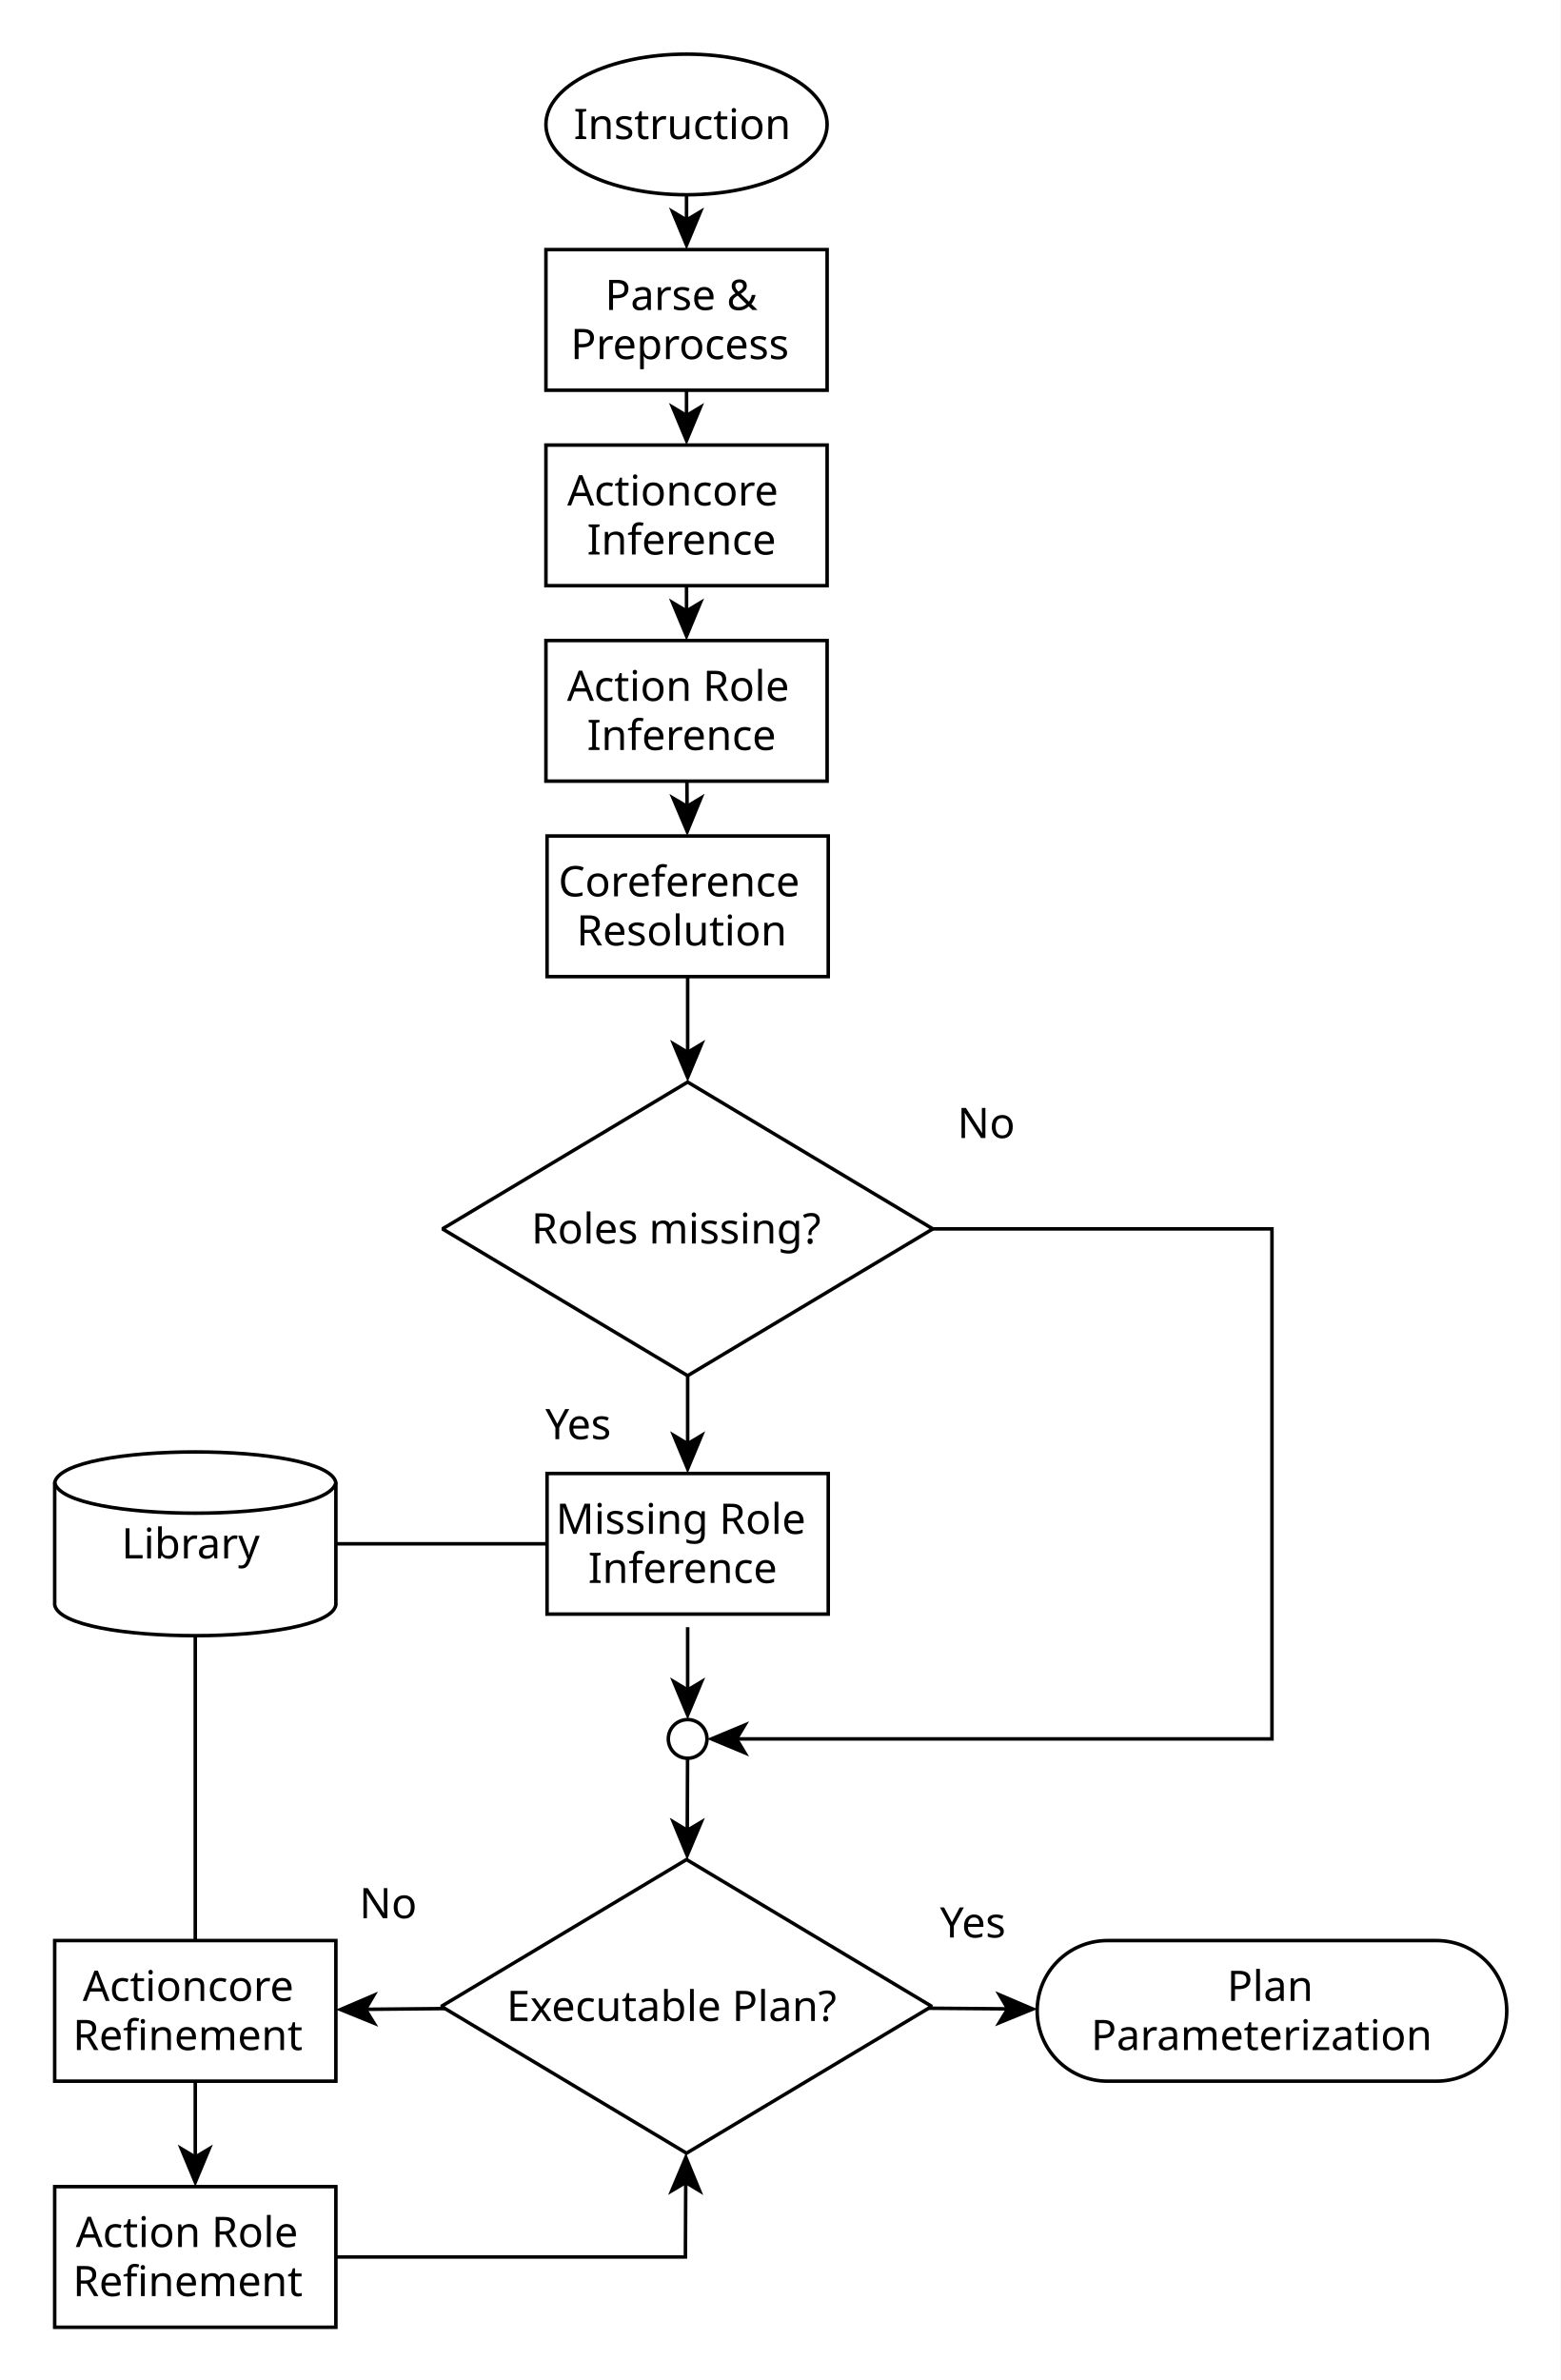
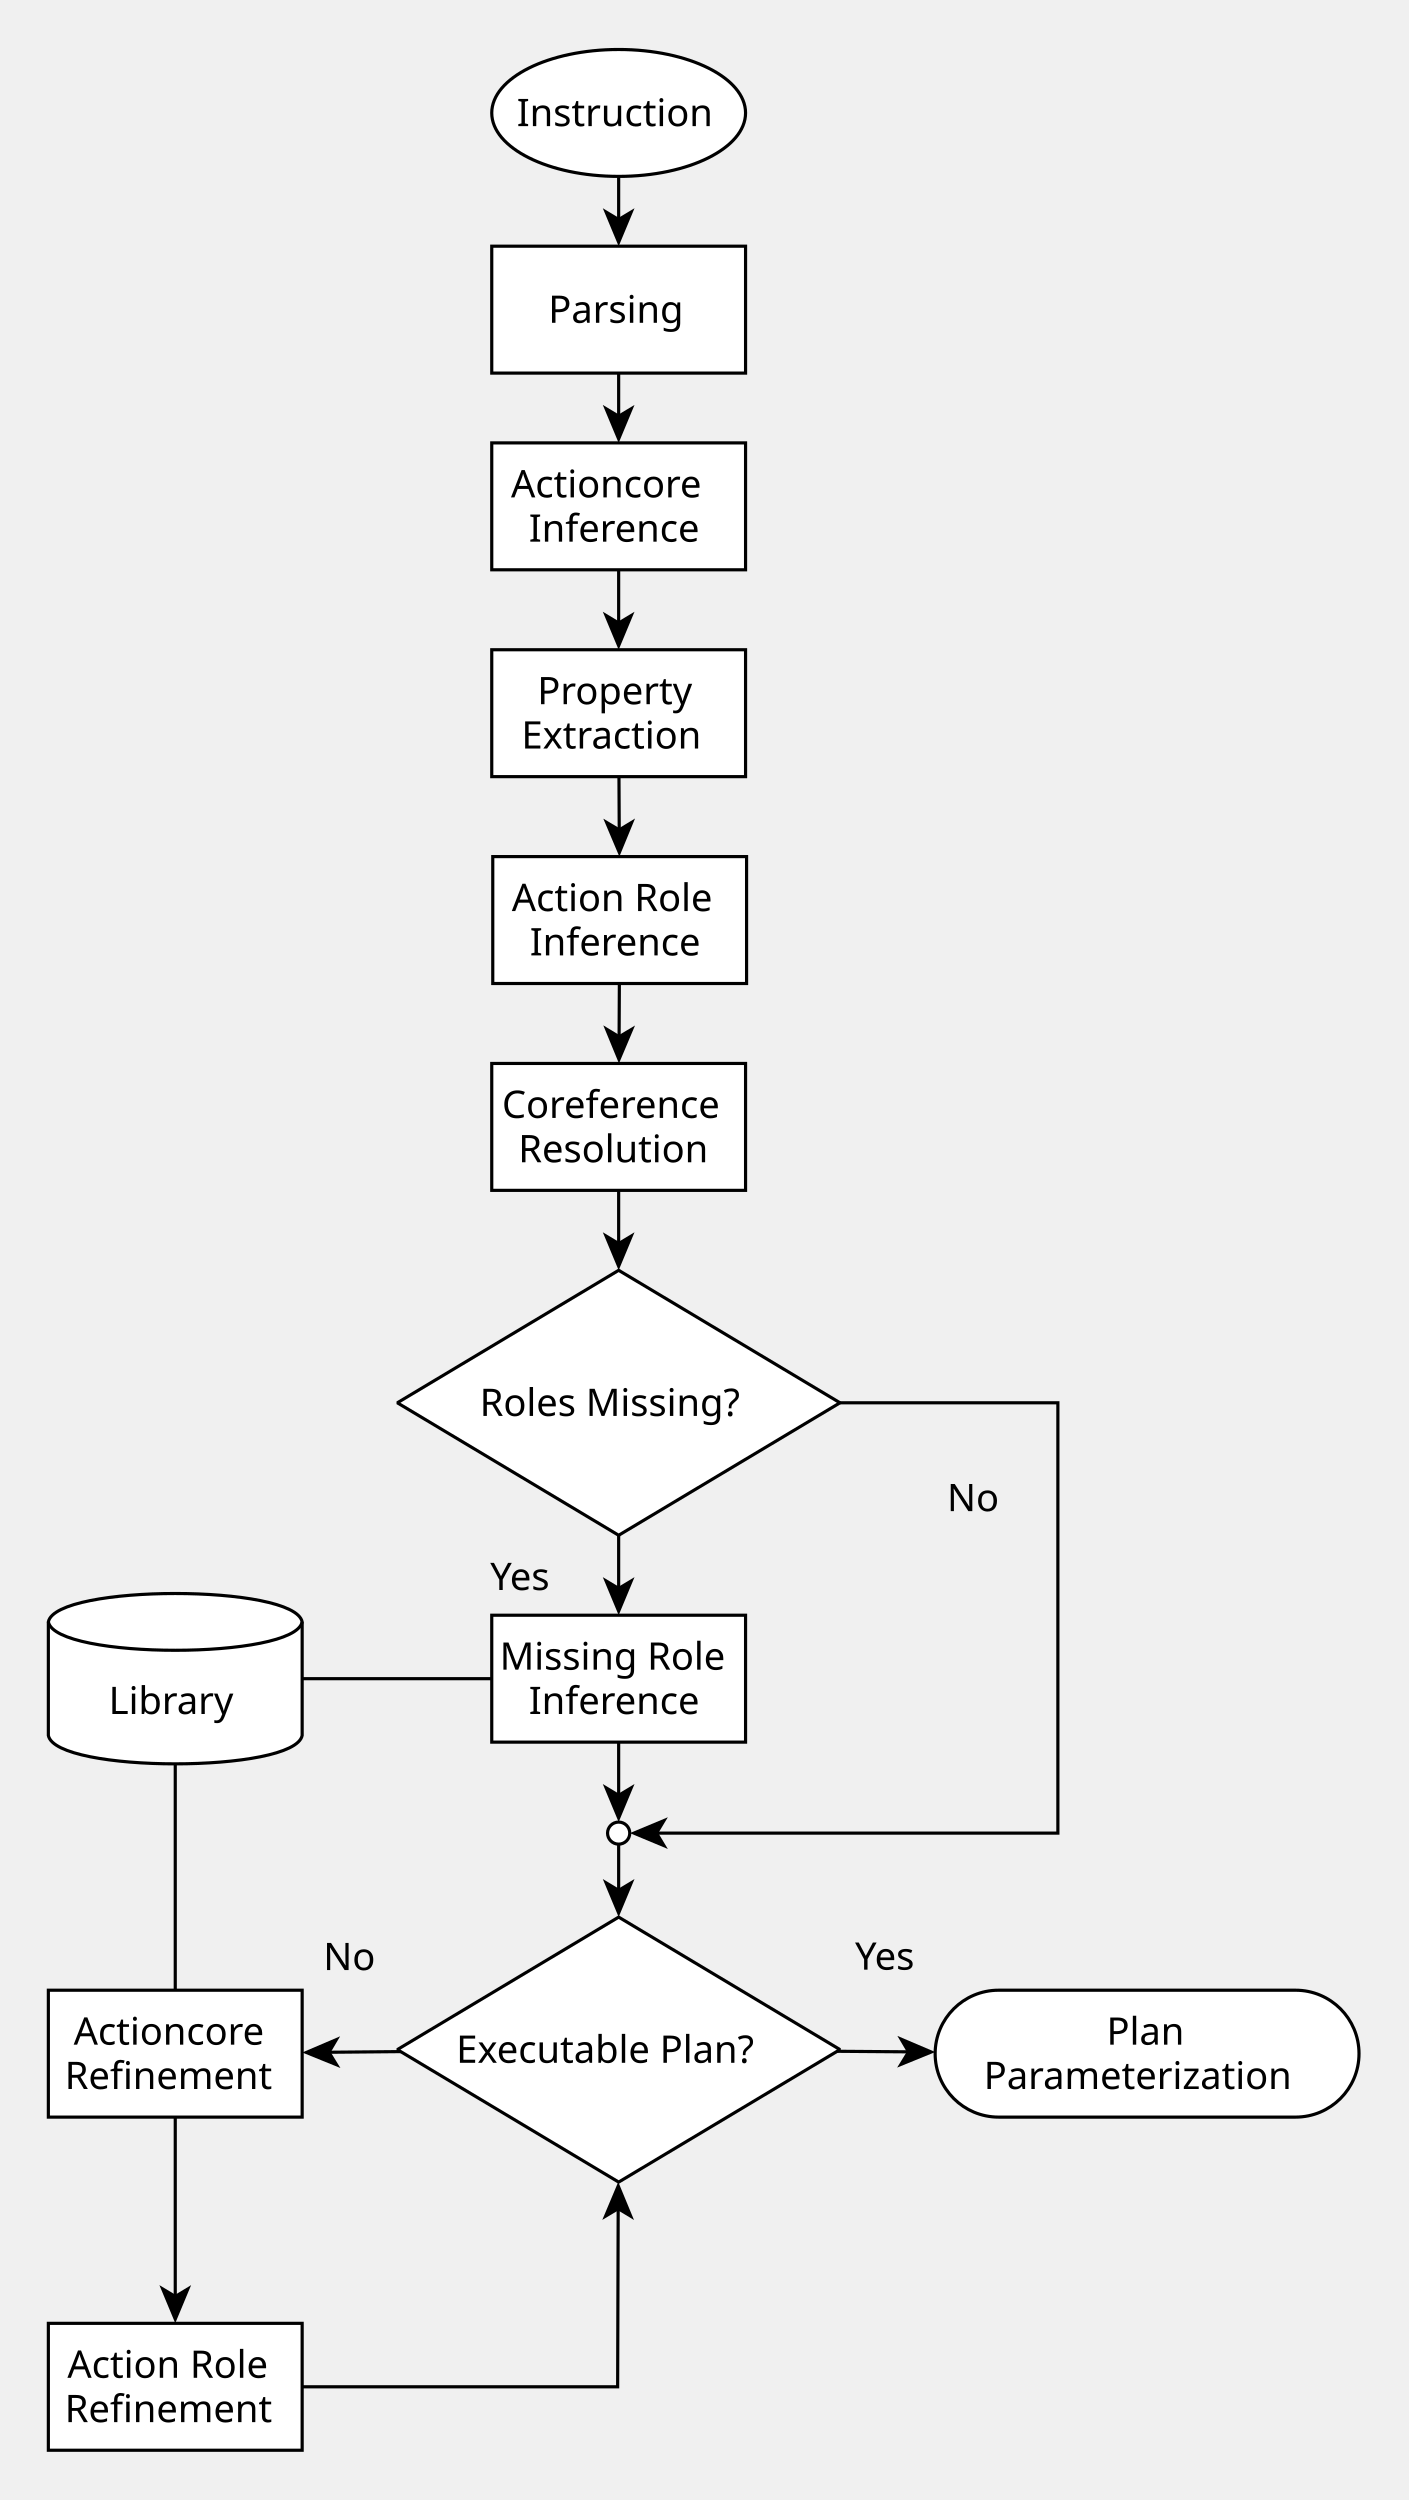
- <svg xmlns="http://www.w3.org/2000/svg" fill-opacity="1" color-rendering="auto" color-interpolation="auto" text-rendering="auto" stroke="black" stroke-linecap="square" width="444" stroke-miterlimit="10" shape-rendering="auto" stroke-opacity="1" fill="black" stroke-dasharray="none" font-weight="normal" stroke-width="1" height="677" font-family="'Dialog'" font-style="normal" stroke-linejoin="miter" font-size="12" stroke-dashoffset="0" image-rendering="auto">
+ <svg xmlns="http://www.w3.org/2000/svg" fill-opacity="1" color-rendering="auto" color-interpolation="auto" text-rendering="auto" stroke="black" stroke-linecap="square" width="100%" height="100%" viewBox="0 0 444 788" stroke-miterlimit="10" shape-rendering="auto" stroke-opacity="1" fill="black" stroke-dasharray="none" font-weight="normal" stroke-width="1" font-family="'Dialog'" font-style="normal" stroke-linejoin="miter" font-size="12" stroke-dashoffset="0" image-rendering="auto">
  <defs id="genericDefs" />
  <g>
    <defs id="defs1">
      <clipPath clipPathUnits="userSpaceOnUse" id="clipPath1">
-         <path d="M0 0 L444 0 L444 677 L0 677 L0 0 Z" />
+         <path d="M0 0 L444 0 L444 788 L0 788 L0 0 Z" />
      </clipPath>
      <clipPath clipPathUnits="userSpaceOnUse" id="clipPath2">
-         <path d="M573 -88 L1017 -88 L1017 589 L573 589 L573 -88 Z" />
+         <path d="M573 -98 L1017 -98 L1017 690 L573 690 L573 -98 Z" />
      </clipPath>
    </defs>
-     <g fill="white" transform="translate(-573,88)" stroke="white">
-       <rect x="573" width="444" height="677" y="-88" clip-path="url(#clipPath2)" stroke="none" />
+     <g fill="none" fill-opacity=".5" text-rendering="geometricPrecision" shape-rendering="geometricPrecision" transform="translate(-573,98)" stroke="white">
+       <rect x="573" width="444" height="788" y="-98" clip-path="url(#clipPath2)" stroke="none" />
    </g>
-     <g fill="white" stroke-miterlimit="1.45" transform="matrix(1,0,0,1,-573,88)" stroke-linecap="butt" stroke="white">
-       <ellipse rx="40" ry="20" clip-path="url(#clipPath2)" cx="768.32" cy="-52.6" stroke="none" />
-       <ellipse clip-path="url(#clipPath2)" fill="none" rx="40" cx="768.32" ry="20" cy="-52.6" stroke="black" />
-       <text x="736.208" y="-48.446" clip-path="url(#clipPath2)" fill="black" font-family="sans-serif" stroke="none" xml:space="preserve">Instruction</text>
+     <g fill="white" text-rendering="geometricPrecision" shape-rendering="geometricPrecision" transform="matrix(1,0,0,1,-573,98)" stroke="white">
+       <ellipse rx="40" ry="20" clip-path="url(#clipPath2)" cx="768" cy="-62.4" stroke="none" />
    </g>
-     <g fill="white" stroke-miterlimit="1.45" transform="matrix(1,0,0,1,-573,88)" stroke-linecap="butt" stroke="white">
-       <path d="M728.32 -17 L808.32 -17 L808.32 23 L728.32 23 Z" stroke="none" clip-path="url(#clipPath2)" />
-       <path fill="none" d="M728.32 -17 L808.32 -17 L808.32 23 L728.32 23 Z" clip-path="url(#clipPath2)" stroke="black" />
-       <text x="745.155" y="0.17" clip-path="url(#clipPath2)" fill="black" font-family="sans-serif" stroke="none" xml:space="preserve">Parse &amp;</text>
-       <text x="735.355" y="14.139" clip-path="url(#clipPath2)" fill="black" font-family="sans-serif" stroke="none" xml:space="preserve">Preprocess</text>
+     <g text-rendering="geometricPrecision" stroke-miterlimit="1.45" shape-rendering="geometricPrecision" transform="matrix(1,0,0,1,-573,98)" stroke-linecap="butt">
+       <ellipse id="init" rx="40" fill="none" ry="20" clip-path="url(#clipPath2)" cx="768" cy="-62.4" />
+       <text x="735.888" xml:space="preserve" y="-58.246" clip-path="url(#clipPath2)" font-family="sans-serif" stroke="none">Instruction</text>
    </g>
-     <g fill="white" stroke-miterlimit="1.45" transform="matrix(1,0,0,1,-573,88)" stroke-linecap="butt" stroke="white">
-       <path d="M728.32 38.6 L808.32 38.6 L808.32 78.6 L728.32 78.6 Z" stroke="none" clip-path="url(#clipPath2)" />
-       <path fill="none" d="M728.32 38.6 L808.32 38.6 L808.32 78.6 L728.32 78.6 Z" clip-path="url(#clipPath2)" stroke="black" />
-       <text x="734.388" y="55.77" clip-path="url(#clipPath2)" fill="black" font-family="sans-serif" stroke="none" xml:space="preserve">Actioncore </text>
-       <text x="739.993" y="69.739" clip-path="url(#clipPath2)" fill="black" font-family="sans-serif" stroke="none" xml:space="preserve">Inference</text>
+     <g fill="white" text-rendering="geometricPrecision" shape-rendering="geometricPrecision" transform="matrix(1,0,0,1,-573,98)" stroke="white">
+       <path d="M728 -20.4 L808 -20.4 L808 19.6 L728 19.6 Z" stroke="none" clip-path="url(#clipPath2)" />
    </g>
-     <g fill="white" stroke-miterlimit="1.45" transform="matrix(1,0,0,1,-573,88)" stroke-linecap="butt" stroke="white">
-       <path d="M728.32 94.2 L808.32 94.2 L808.32 134.2 L728.32 134.2 Z" stroke="none" clip-path="url(#clipPath2)" />
-       <path fill="none" d="M728.32 94.2 L808.32 94.2 L808.32 134.2 L728.32 134.2 Z" clip-path="url(#clipPath2)" stroke="black" />
-       <text x="734.318" y="111.37" clip-path="url(#clipPath2)" fill="black" font-family="sans-serif" stroke="none" xml:space="preserve">Action Role</text>
-       <text x="739.993" y="125.339" clip-path="url(#clipPath2)" fill="black" font-family="sans-serif" stroke="none" xml:space="preserve">Inference</text>
+     <g text-rendering="geometricPrecision" stroke-miterlimit="1.45" shape-rendering="geometricPrecision" transform="matrix(1,0,0,1,-573,98)" stroke-linecap="butt">
+       <path id="nl_parsing" fill="none" d="M728 -20.4 L808 -20.4 L808 19.6 L728 19.6 Z" clip-path="url(#clipPath2)" />
+       <text x="745.834" xml:space="preserve" y="3.754" clip-path="url(#clipPath2)" font-family="sans-serif" stroke="none">Parsing</text>
    </g>
-     <g fill="white" stroke-miterlimit="1.45" transform="matrix(1,0,0,1,-573,88)" stroke-linecap="butt" stroke="white">
-       <path d="M768.32 440.96 L838.08 482.72 L768.32 524.48 L698.56 482.72 Z" stroke="none" clip-path="url(#clipPath2)" />
-       <path fill="none" d="M768.32 440.96 L838.08 482.72 L768.32 524.48 L698.56 482.72 Z" clip-path="url(#clipPath2)" stroke="black" />
-       <text x="717.133" y="486.874" clip-path="url(#clipPath2)" fill="black" font-family="sans-serif" stroke="none" xml:space="preserve">Executable Plan?</text>
+     <g fill="white" text-rendering="geometricPrecision" shape-rendering="geometricPrecision" transform="matrix(1,0,0,1,-573,98)" stroke="white">
+       <path d="M728 41.6 L808 41.6 L808 81.6 L728 81.6 Z" stroke="none" clip-path="url(#clipPath2)" />
    </g>
-     <g fill="white" stroke-miterlimit="1.45" transform="matrix(1,0,0,1,-573,88)" stroke-linecap="butt" stroke="white">
-       <rect x="868.08" y="464" clip-path="url(#clipPath2)" width="133.6" rx="20" ry="20" height="40" stroke="none" />
-       <rect x="868.08" y="464" clip-path="url(#clipPath2)" fill="none" width="133.6" rx="20" ry="20" height="40" stroke="black" />
-       <text x="922.115" y="481.17" clip-path="url(#clipPath2)" fill="black" font-family="sans-serif" stroke="none" xml:space="preserve">Plan</text>
-       <text x="883.408" y="495.139" clip-path="url(#clipPath2)" fill="black" font-family="sans-serif" stroke="none" xml:space="preserve">Parameterization</text>
+     <g text-rendering="geometricPrecision" stroke-miterlimit="1.45" shape-rendering="geometricPrecision" transform="matrix(1,0,0,1,-573,98)" stroke-linecap="butt">
+       <path id="ac_recognition" fill="none" d="M728 41.6 L808 41.6 L808 81.6 L728 81.6 Z" clip-path="url(#clipPath2)" />
+       <text x="734.068" xml:space="preserve" y="58.77" clip-path="url(#clipPath2)" font-family="sans-serif" stroke="none">Actioncore </text>
+       <text x="739.673" xml:space="preserve" y="72.739" clip-path="url(#clipPath2)" font-family="sans-serif" stroke="none">Inference</text>
    </g>
-     <g fill="white" stroke-miterlimit="1.45" transform="matrix(1,0,0,1,-573,88)" stroke-linecap="butt" stroke="white">
-       <path d="M588.56 464 L668.56 464 L668.56 504 L588.56 504 Z" stroke="none" clip-path="url(#clipPath2)" />
-       <path fill="none" d="M588.56 464 L668.56 464 L668.56 504 L588.56 504 Z" clip-path="url(#clipPath2)" stroke="black" />
-       <text x="596.536" y="481.17" clip-path="url(#clipPath2)" fill="black" font-family="sans-serif" stroke="none" xml:space="preserve">Actioncore</text>
-       <text x="593.735" y="495.139" clip-path="url(#clipPath2)" fill="black" font-family="sans-serif" stroke="none" xml:space="preserve">Refinement</text>
+     <g fill="white" text-rendering="geometricPrecision" shape-rendering="geometricPrecision" transform="matrix(1,0,0,1,-573,98)" stroke="white">
+       <path d="M728.32 172 L808.32 172 L808.32 212 L728.32 212 Z" stroke="none" clip-path="url(#clipPath2)" />
    </g>
-     <g fill="white" stroke-miterlimit="1.45" transform="matrix(1,0,0,1,-573,88)" stroke-linecap="butt" stroke="white">
-       <path d="M588.56 534 L668.56 534 L668.56 574 L588.56 574 Z" stroke="none" clip-path="url(#clipPath2)" />
-       <path fill="none" d="M588.56 534 L668.56 534 L668.56 574 L588.56 574 Z" clip-path="url(#clipPath2)" stroke="black" />
-       <text x="594.558" y="551.17" clip-path="url(#clipPath2)" fill="black" font-family="sans-serif" stroke="none" xml:space="preserve">Action Role</text>
-       <text x="593.735" y="565.139" clip-path="url(#clipPath2)" fill="black" font-family="sans-serif" stroke="none" xml:space="preserve">Refinement</text>
+     <g text-rendering="geometricPrecision" stroke-miterlimit="1.45" shape-rendering="geometricPrecision" transform="matrix(1,0,0,1,-573,98)" stroke-linecap="butt">
+       <path id="senses_and_roles" fill="none" d="M728.32 172 L808.32 172 L808.32 212 L728.32 212 Z" clip-path="url(#clipPath2)" />
+       <text x="734.318" xml:space="preserve" y="189.17" clip-path="url(#clipPath2)" font-family="sans-serif" stroke="none">Action Role</text>
+       <text x="739.993" xml:space="preserve" y="203.139" clip-path="url(#clipPath2)" font-family="sans-serif" stroke="none">Inference</text>
    </g>
-     <g stroke-linecap="butt" transform="matrix(1,0,0,1,-573,88)" stroke-miterlimit="1.45">
-       <path fill="none" d="M588.56 333.718 C590.96 322.103 666.16 322.103 668.56 333.718 L668.56 368.562 C666.16 380.177 590.96 380.177 588.56 368.562 Z" clip-path="url(#clipPath2)" />
-       <path fill="none" d="M668.56 333.718 C666.16 345.333 590.96 345.333 588.56 333.718" clip-path="url(#clipPath2)" />
-       <text x="607.581" xml:space="preserve" y="355.294" clip-path="url(#clipPath2)" font-family="sans-serif" stroke="none">Library</text>
+     <g fill="white" text-rendering="geometricPrecision" shape-rendering="geometricPrecision" transform="matrix(1,0,0,1,-573,98)" stroke="white">
+       <path d="M768 506.275 L837.76 548.035 L768 589.795 L698.24 548.035 Z" stroke="none" clip-path="url(#clipPath2)" />
    </g>
-     <g fill="white" stroke-miterlimit="1.45" transform="matrix(1,0,0,1,-573,88)" stroke-linecap="butt" stroke="white">
-       <path d="M728.64 331.14 L808.64 331.14 L808.64 371.14 L728.64 371.14 Z" stroke="none" clip-path="url(#clipPath2)" />
-       <path fill="none" d="M728.64 331.14 L808.64 331.14 L808.64 371.14 L728.64 371.14 Z" clip-path="url(#clipPath2)" stroke="black" />
-       <text x="731.16" y="348.31" clip-path="url(#clipPath2)" fill="black" font-family="sans-serif" stroke="none" xml:space="preserve">Missing Role</text>
-       <text x="740.313" y="362.279" clip-path="url(#clipPath2)" fill="black" font-family="sans-serif" stroke="none" xml:space="preserve">Inference</text>
+     <g text-rendering="geometricPrecision" stroke-miterlimit="1.45" shape-rendering="geometricPrecision" transform="matrix(1,0,0,1,-573,98)" stroke-linecap="butt">
+       <path id="executable" fill="none" d="M768 506.275 L837.76 548.035 L768 589.795 L698.24 548.035 Z" clip-path="url(#clipPath2)" />
+       <text x="716.812" xml:space="preserve" y="552.19" clip-path="url(#clipPath2)" font-family="sans-serif" stroke="none">Executable Plan?</text>
    </g>
-     <g fill="white" stroke-miterlimit="1.45" transform="matrix(1,0,0,1,-573,88)" stroke-linecap="butt" stroke="white">
-       <path d="M728.64 149.8 L808.64 149.8 L808.64 189.8 L728.64 189.8 Z" stroke="none" clip-path="url(#clipPath2)" />
-       <path fill="none" d="M728.64 149.8 L808.64 149.8 L808.64 189.8 L728.64 189.8 Z" clip-path="url(#clipPath2)" stroke="black" />
-       <text x="731.867" y="166.97" clip-path="url(#clipPath2)" fill="black" font-family="sans-serif" stroke="none" xml:space="preserve">Coreference</text>
-       <text x="737.02" y="180.939" clip-path="url(#clipPath2)" fill="black" font-family="sans-serif" stroke="none" xml:space="preserve">Resolution</text>
+     <g fill="white" text-rendering="geometricPrecision" shape-rendering="geometricPrecision" transform="matrix(1,0,0,1,-573,98)" stroke="white">
+       <rect x="867.76" y="529.315" clip-path="url(#clipPath2)" width="133.6" rx="20" ry="20" height="40" stroke="none" />
    </g>
-     <g fill="white" stroke-miterlimit="1.45" transform="matrix(1,0,0,1,-573,88)" stroke-linecap="butt" stroke="white">
-       <path d="M768.64 219.8 L838.4 261.56 L768.64 303.32 L698.88 261.56 Z" stroke="none" clip-path="url(#clipPath2)" />
-       <path fill="none" d="M768.64 219.8 L838.4 261.56 L768.64 303.32 L698.88 261.56 Z" clip-path="url(#clipPath2)" stroke="black" />
-       <text x="724.182" y="265.714" clip-path="url(#clipPath2)" fill="black" font-family="sans-serif" stroke="none" xml:space="preserve">Roles missing?</text>
+     <g text-rendering="geometricPrecision" stroke-miterlimit="1.45" shape-rendering="geometricPrecision" transform="matrix(1,0,0,1,-573,98)" stroke-linecap="butt">
+       <rect id="plan_generation" x="867.76" y="529.315" clip-path="url(#clipPath2)" fill="none" width="133.6" rx="20" ry="20" height="40" />
+       <text x="921.795" xml:space="preserve" y="546.485" clip-path="url(#clipPath2)" font-family="sans-serif" stroke="none">Plan</text>
+       <text x="883.088" xml:space="preserve" y="560.454" clip-path="url(#clipPath2)" font-family="sans-serif" stroke="none">Parameterization</text>
    </g>
-     <g stroke-linecap="butt" transform="matrix(1,0,0,1,-573,88)" stroke-miterlimit="1.45">
-       <circle fill="none" r="5.5" clip-path="url(#clipPath2)" cx="768.64" cy="406.64" />
+     <g fill="white" text-rendering="geometricPrecision" shape-rendering="geometricPrecision" transform="matrix(1,0,0,1,-573,98)" stroke="white">
+       <path d="M588.24 529.315 L668.24 529.315 L668.24 569.315 L588.24 569.315 Z" stroke="none" clip-path="url(#clipPath2)" />
    </g>
-     <g stroke-linecap="butt" transform="matrix(1,0,0,1,-573,88)" stroke-miterlimit="1.45">
-       <path fill="none" d="M768.32 -32.592 L768.32 -24.985" clip-path="url(#clipPath2)" />
+     <g text-rendering="geometricPrecision" stroke-miterlimit="1.45" shape-rendering="geometricPrecision" transform="matrix(1,0,0,1,-573,98)" stroke-linecap="butt">
+       <path id="achieved_by" fill="none" d="M588.24 529.315 L668.24 529.315 L668.24 569.315 L588.24 569.315 Z" clip-path="url(#clipPath2)" />
+       <text x="596.216" xml:space="preserve" y="546.485" clip-path="url(#clipPath2)" font-family="sans-serif" stroke="none">Actioncore</text>
+       <text x="593.415" xml:space="preserve" y="560.454" clip-path="url(#clipPath2)" font-family="sans-serif" stroke="none">Refinement</text>
    </g>
-     <g stroke-linecap="butt" transform="matrix(1,0,0,1,-573,88)" stroke-miterlimit="1.45">
-       <path d="M768.32 -16.985 L773.32 -28.985 L768.32 -25.985 L763.32 -28.985 Z" stroke="none" clip-path="url(#clipPath2)" />
-       <path fill="none" d="M768.32 23.008 L768.32 30.614" clip-path="url(#clipPath2)" />
-       <path d="M768.32 38.614 L773.32 26.614 L768.32 29.614 L763.32 26.614 Z" clip-path="url(#clipPath2)" stroke="none" />
-       <path fill="none" d="M768.32 78.608 L768.32 86.215" clip-path="url(#clipPath2)" />
-       <path d="M768.32 94.215 L773.32 82.215 L768.32 85.215 L763.32 82.215 Z" clip-path="url(#clipPath2)" stroke="none" />
-       <path fill="none" d="M837.164 483.249 L860.13 483.426" clip-path="url(#clipPath2)" />
-       <path d="M868.13 483.487 L856.169 478.395 L859.13 483.418 L856.092 488.395 Z" clip-path="url(#clipPath2)" stroke="none" />
-       <text x="840.428" xml:space="preserve" y="463.127" clip-path="url(#clipPath2)" font-family="sans-serif" stroke="none">Yes</text>
-       <path fill="none" d="M699.634 483.349 L676.574 483.56" clip-path="url(#clipPath2)" />
-       <path d="M668.574 483.634 L680.619 488.523 L677.573 483.551 L680.528 478.524 Z" clip-path="url(#clipPath2)" stroke="none" />
-       <text x="675.242" xml:space="preserve" y="457.651" clip-path="url(#clipPath2)" font-family="sans-serif" stroke="none">No</text>
-       <path fill="none" d="M628.56 503.995 L628.56 526.027" clip-path="url(#clipPath2)" />
-       <path d="M628.56 534.027 L633.56 522.027 L628.56 525.027 L623.56 522.027 Z" clip-path="url(#clipPath2)" stroke="none" />
-       <path fill="none" d="M668.561 554 L768 554 L768.097 532.381" clip-path="url(#clipPath2)" />
-       <path d="M768.133 524.381 L763.079 536.359 L768.092 533.381 L773.079 536.404 Z" clip-path="url(#clipPath2)" stroke="none" />
-       <path fill="none" d="M628.56 463.987 L628.56 377.285" clip-path="url(#clipPath2)" />
-       <path fill="none" d="M728.661 351.14 L668.591 351.14" clip-path="url(#clipPath2)" />
-       <path fill="none" d="M768.435 134.208 L768.479 141.815" clip-path="url(#clipPath2)" />
-       <path d="M768.525 149.815 L773.456 137.786 L768.473 140.815 L763.456 137.843 Z" clip-path="url(#clipPath2)" stroke="none" />
-       <path fill="none" d="M768.64 189.828 L768.64 211.774" clip-path="url(#clipPath2)" />
-       <path d="M768.64 219.774 L773.64 207.774 L768.64 210.774 L763.64 207.774 Z" clip-path="url(#clipPath2)" stroke="none" />
-       <path fill="none" d="M768.64 303.332 L768.64 323.111" clip-path="url(#clipPath2)" />
-       <path d="M768.64 331.111 L773.64 319.111 L768.64 322.111 L763.64 319.111 Z" clip-path="url(#clipPath2)" stroke="none" />
-       <text x="728.158" xml:space="preserve" y="321.384" clip-path="url(#clipPath2)" font-family="sans-serif" stroke="none">Yes</text>
-       <path fill="none" d="M768.64 374.858 L768.64 393.146" clip-path="url(#clipPath2)" />
-       <path d="M768.64 401.146 L773.64 389.146 L768.64 392.146 L763.64 389.146 Z" clip-path="url(#clipPath2)" stroke="none" />
-       <path fill="none" d="M838.407 261.56 L934.88 261.56 L934.88 406.64 L782.119 406.64" clip-path="url(#clipPath2)" />
-       <path d="M774.119 406.64 L786.119 411.64 L783.119 406.64 L786.119 401.64 Z" clip-path="url(#clipPath2)" stroke="none" />
-       <text x="845.4" xml:space="preserve" y="235.714" clip-path="url(#clipPath2)" font-family="sans-serif" stroke="none">No</text>
-       <path fill="none" d="M768.617 412.175 L768.529 433.075" clip-path="url(#clipPath2)" />
-       <path d="M768.495 441.075 L773.546 429.096 L768.533 432.075 L763.546 429.054 Z" clip-path="url(#clipPath2)" stroke="none" />
+     <g fill="white" text-rendering="geometricPrecision" shape-rendering="geometricPrecision" transform="matrix(1,0,0,1,-573,98)" stroke="white">
+       <path d="M588.24 634.315 L668.24 634.315 L668.24 674.315 L588.24 674.315 Z" stroke="none" clip-path="url(#clipPath2)" />
+     </g>
+     <g text-rendering="geometricPrecision" stroke-miterlimit="1.45" shape-rendering="geometricPrecision" transform="matrix(1,0,0,1,-573,98)" stroke-linecap="butt">
+       <path id="roles_transformation" fill="none" d="M588.24 634.315 L668.24 634.315 L668.24 674.315 L588.24 674.315 Z" clip-path="url(#clipPath2)" />
+       <text x="594.238" xml:space="preserve" y="651.485" clip-path="url(#clipPath2)" font-family="sans-serif" stroke="none">Action Role</text>
+       <text x="593.415" xml:space="preserve" y="665.454" clip-path="url(#clipPath2)" font-family="sans-serif" stroke="none">Refinement</text>
+     </g>
+     <g fill="white" text-rendering="geometricPrecision" shape-rendering="geometricPrecision" transform="matrix(1,0,0,1,-573,98)" stroke="white">
+       <path d="M728 106.8 L808 106.8 L808 146.8 L728 146.8 Z" stroke="none" clip-path="url(#clipPath2)" />
+     </g>
+     <g text-rendering="geometricPrecision" stroke-miterlimit="1.45" shape-rendering="geometricPrecision" transform="matrix(1,0,0,1,-573,98)" stroke-linecap="butt">
+       <path id="prop_extraction" fill="none" d="M728 106.8 L808 106.8 L808 146.8 L728 146.8 Z" clip-path="url(#clipPath2)" />
+       <text x="742.374" xml:space="preserve" y="123.97" clip-path="url(#clipPath2)" font-family="sans-serif" stroke="none">Property</text>
+       <text x="737.37" xml:space="preserve" y="137.939" clip-path="url(#clipPath2)" font-family="sans-serif" stroke="none">Extraction</text>
+     </g>
+     <g fill="white" text-rendering="geometricPrecision" shape-rendering="geometricPrecision" transform="matrix(1,0,0,1,-573,98)" stroke="white">
+       <path d="M728 237.2 L808 237.2 L808 277.2 L728 277.2 Z" stroke="none" clip-path="url(#clipPath2)" />
+     </g>
+     <g text-rendering="geometricPrecision" stroke-miterlimit="1.45" shape-rendering="geometricPrecision" transform="matrix(1,0,0,1,-573,98)" stroke-linecap="butt">
+       <path id="coref_resolution" fill="none" d="M728 237.2 L808 237.2 L808 277.2 L728 277.2 Z" clip-path="url(#clipPath2)" />
+       <text x="731.227" xml:space="preserve" y="254.37" clip-path="url(#clipPath2)" font-family="sans-serif" stroke="none">Coreference</text>
+       <text x="736.38" xml:space="preserve" y="268.339" clip-path="url(#clipPath2)" font-family="sans-serif" stroke="none">Resolution</text>
+     </g>
+     <g fill="white" text-rendering="geometricPrecision" shape-rendering="geometricPrecision" transform="matrix(1,0,0,1,-573,98)" stroke="white">
+       <path d="M768 302.4 L837.76 344.16 L768 385.92 L698.24 344.16 Z" stroke="none" clip-path="url(#clipPath2)" />
+     </g>
+     <g text-rendering="geometricPrecision" stroke-miterlimit="1.45" shape-rendering="geometricPrecision" transform="matrix(1,0,0,1,-573,98)" stroke-linecap="butt">
+       <path id="missingroles" fill="none" d="M768 302.4 L837.76 344.16 L768 385.92 L698.24 344.16 Z" clip-path="url(#clipPath2)" />
+       <text x="724.21" xml:space="preserve" y="348.314" clip-path="url(#clipPath2)" font-family="sans-serif" stroke="none">Roles Missing?</text>
+     </g>
+     <g fill="white" text-rendering="geometricPrecision" shape-rendering="geometricPrecision" transform="matrix(1,0,0,1,-573,98)" stroke="white">
+       <path d="M728 411.12 L808 411.12 L808 451.12 L728 451.12 Z" stroke="none" clip-path="url(#clipPath2)" />
+     </g>
+     <g text-rendering="geometricPrecision" stroke-miterlimit="1.45" shape-rendering="geometricPrecision" transform="matrix(1,0,0,1,-573,98)" stroke-linecap="butt">
+       <path id="role_look_up" fill="none" d="M728 411.12 L808 411.12 L808 451.12 L728 451.12 Z" clip-path="url(#clipPath2)" />
+       <text x="730.52" xml:space="preserve" y="428.29" clip-path="url(#clipPath2)" font-family="sans-serif" stroke="none">Missing Role</text>
+       <text x="739.673" xml:space="preserve" y="442.259" clip-path="url(#clipPath2)" font-family="sans-serif" stroke="none">Inference</text>
+     </g>
+     <g fill="white" text-rendering="geometricPrecision" shape-rendering="geometricPrecision" transform="matrix(1,0,0,1,-573,98)" stroke="white">
+       <ellipse rx="3.501" ry="3.478" clip-path="url(#clipPath2)" cx="768" cy="479.798" stroke="none" />
+     </g>
+     <g text-rendering="geometricPrecision" stroke-miterlimit="1.45" shape-rendering="geometricPrecision" transform="matrix(1,0,0,1,-573,98)" stroke-linecap="butt">
+       <ellipse rx="3.501" fill="none" ry="3.478" clip-path="url(#clipPath2)" cx="768" cy="479.798" />
+     </g>
+     <g text-rendering="geometricPrecision" stroke-miterlimit="1.45" shape-rendering="geometricPrecision" transform="matrix(1,0,0,1,-573,98)" stroke-linecap="butt">
+       <path id="library" fill="white" d="M588.24 413.222 C590.64 401.29 665.84 401.29 668.24 413.222 L668.24 449.018 C665.84 460.95 590.64 460.95 588.24 449.018 Z" clip-path="url(#clipPath2)" />
+       <path fill="none" d="M668.24 413.222 C665.84 425.154 590.64 425.154 588.24 413.222" clip-path="url(#clipPath2)" />
+       <text x="626.333" xml:space="preserve" y="428.29" clip-path="url(#clipPath2)" font-family="sans-serif" stroke="none"> </text>
+       <text x="607.26" xml:space="preserve" y="442.259" clip-path="url(#clipPath2)" font-family="sans-serif" stroke="none">Library</text>
+     </g>
+     <g text-rendering="geometricPrecision" stroke-miterlimit="1.45" shape-rendering="geometricPrecision" transform="matrix(1,0,0,1,-573,98)" stroke-linecap="butt">
+       <path fill="none" d="M768 -42.389 L768 -28.369" clip-path="url(#clipPath2)" />
+       <path d="M768 -20.369 L773 -32.37 L768 -29.369 L763 -32.37 Z" clip-path="url(#clipPath2)" stroke="none" />
+       <path fill="none" d="M768 19.611 L768 33.63" clip-path="url(#clipPath2)" />
+       <path d="M768 41.63 L773 29.631 L768 32.63 L763 29.631 Z" clip-path="url(#clipPath2)" stroke="none" />
+       <path fill="none" d="M836.844 548.564 L859.81 548.741" clip-path="url(#clipPath2)" />
+       <path d="M867.81 548.803 L855.849 543.71 L858.81 548.733 L855.772 553.71 Z" clip-path="url(#clipPath2)" stroke="none" />
+       <text x="842.508" xml:space="preserve" y="522.842" clip-path="url(#clipPath2)" font-family="sans-serif" stroke="none">Yes</text>
+       <path fill="none" d="M699.314 548.664 L676.254 548.876" clip-path="url(#clipPath2)" />
+       <path d="M668.254 548.949 L680.299 553.839 L677.254 548.866 L680.208 543.839 Z" clip-path="url(#clipPath2)" stroke="none" />
+       <text x="674.922" xml:space="preserve" y="522.966" clip-path="url(#clipPath2)" font-family="sans-serif" stroke="none">No</text>
+       <path fill="none" d="M628.24 569.336 L628.24 626.274" clip-path="url(#clipPath2)" />
+       <path d="M628.24 634.274 L633.24 622.274 L628.24 625.274 L623.24 622.274 Z" clip-path="url(#clipPath2)" stroke="none" />
+       <path fill="none" d="M668.24 654.315 L767.68 654.315 L767.85 597.733" clip-path="url(#clipPath2)" />
+       <path d="M767.875 589.733 L762.838 601.718 L767.847 598.733 L772.838 601.748 Z" clip-path="url(#clipPath2)" stroke="none" />
+       <path fill="none" d="M768 81.625 L768 98.815" clip-path="url(#clipPath2)" />
+       <path d="M768 106.815 L773 94.815 L768 97.815 L763 94.815 Z" clip-path="url(#clipPath2)" stroke="none" />
+       <path fill="none" d="M768.098 146.825 L768.183 164.015" clip-path="url(#clipPath2)" />
+       <path d="M768.222 172.015 L773.163 159.991 L768.178 163.015 L763.163 160.04 Z" clip-path="url(#clipPath2)" stroke="none" />
+       <path fill="none" d="M768.222 212.025 L768.137 229.215" clip-path="url(#clipPath2)" />
+       <path d="M768.098 237.215 L773.157 225.24 L768.142 228.215 L763.157 225.191 Z" clip-path="url(#clipPath2)" stroke="none" />
+       <path fill="none" d="M768 277.199 L768 294.408" clip-path="url(#clipPath2)" />
+       <path d="M768 302.408 L773 290.408 L768 293.408 L763 290.408 Z" clip-path="url(#clipPath2)" stroke="none" />
+       <path fill="none" d="M768 385.899 L768 403.115" clip-path="url(#clipPath2)" />
+       <path d="M768 411.115 L773 399.115 L768 402.115 L763 399.115 Z" clip-path="url(#clipPath2)" stroke="none" />
+       <text x="727.518" xml:space="preserve" y="403.174" clip-path="url(#clipPath2)" font-family="sans-serif" stroke="none">Yes</text>
+       <path fill="none" d="M768 451.133 L768 468.32" clip-path="url(#clipPath2)" />
+       <path d="M768 476.32 L773 464.32 L768 467.32 L763 464.32 Z" clip-path="url(#clipPath2)" stroke="none" />
+       <path fill="none" d="M837.727 344.16 L906.441 344.16 L906.441 479.798 L779.501 479.798" clip-path="url(#clipPath2)" />
+       <path d="M771.501 479.798 L783.501 484.798 L780.501 479.798 L783.501 474.798 Z" clip-path="url(#clipPath2)" stroke="none" />
+       <text x="871.521" xml:space="preserve" y="378.314" clip-path="url(#clipPath2)" font-family="sans-serif" stroke="none">No</text>
+       <path fill="none" d="M768 483.275 L768 498.264" clip-path="url(#clipPath2)" />
+       <path d="M768 506.264 L773 494.264 L768 497.264 L763 494.264 Z" clip-path="url(#clipPath2)" stroke="none" />
+       <path fill="none" d="M727.976 431.12 L668.222 431.12" clip-path="url(#clipPath2)" />
+       <path fill="none" d="M628.24 529.318 L628.24 457.923" clip-path="url(#clipPath2)" />
    </g>
  </g>
</svg>
